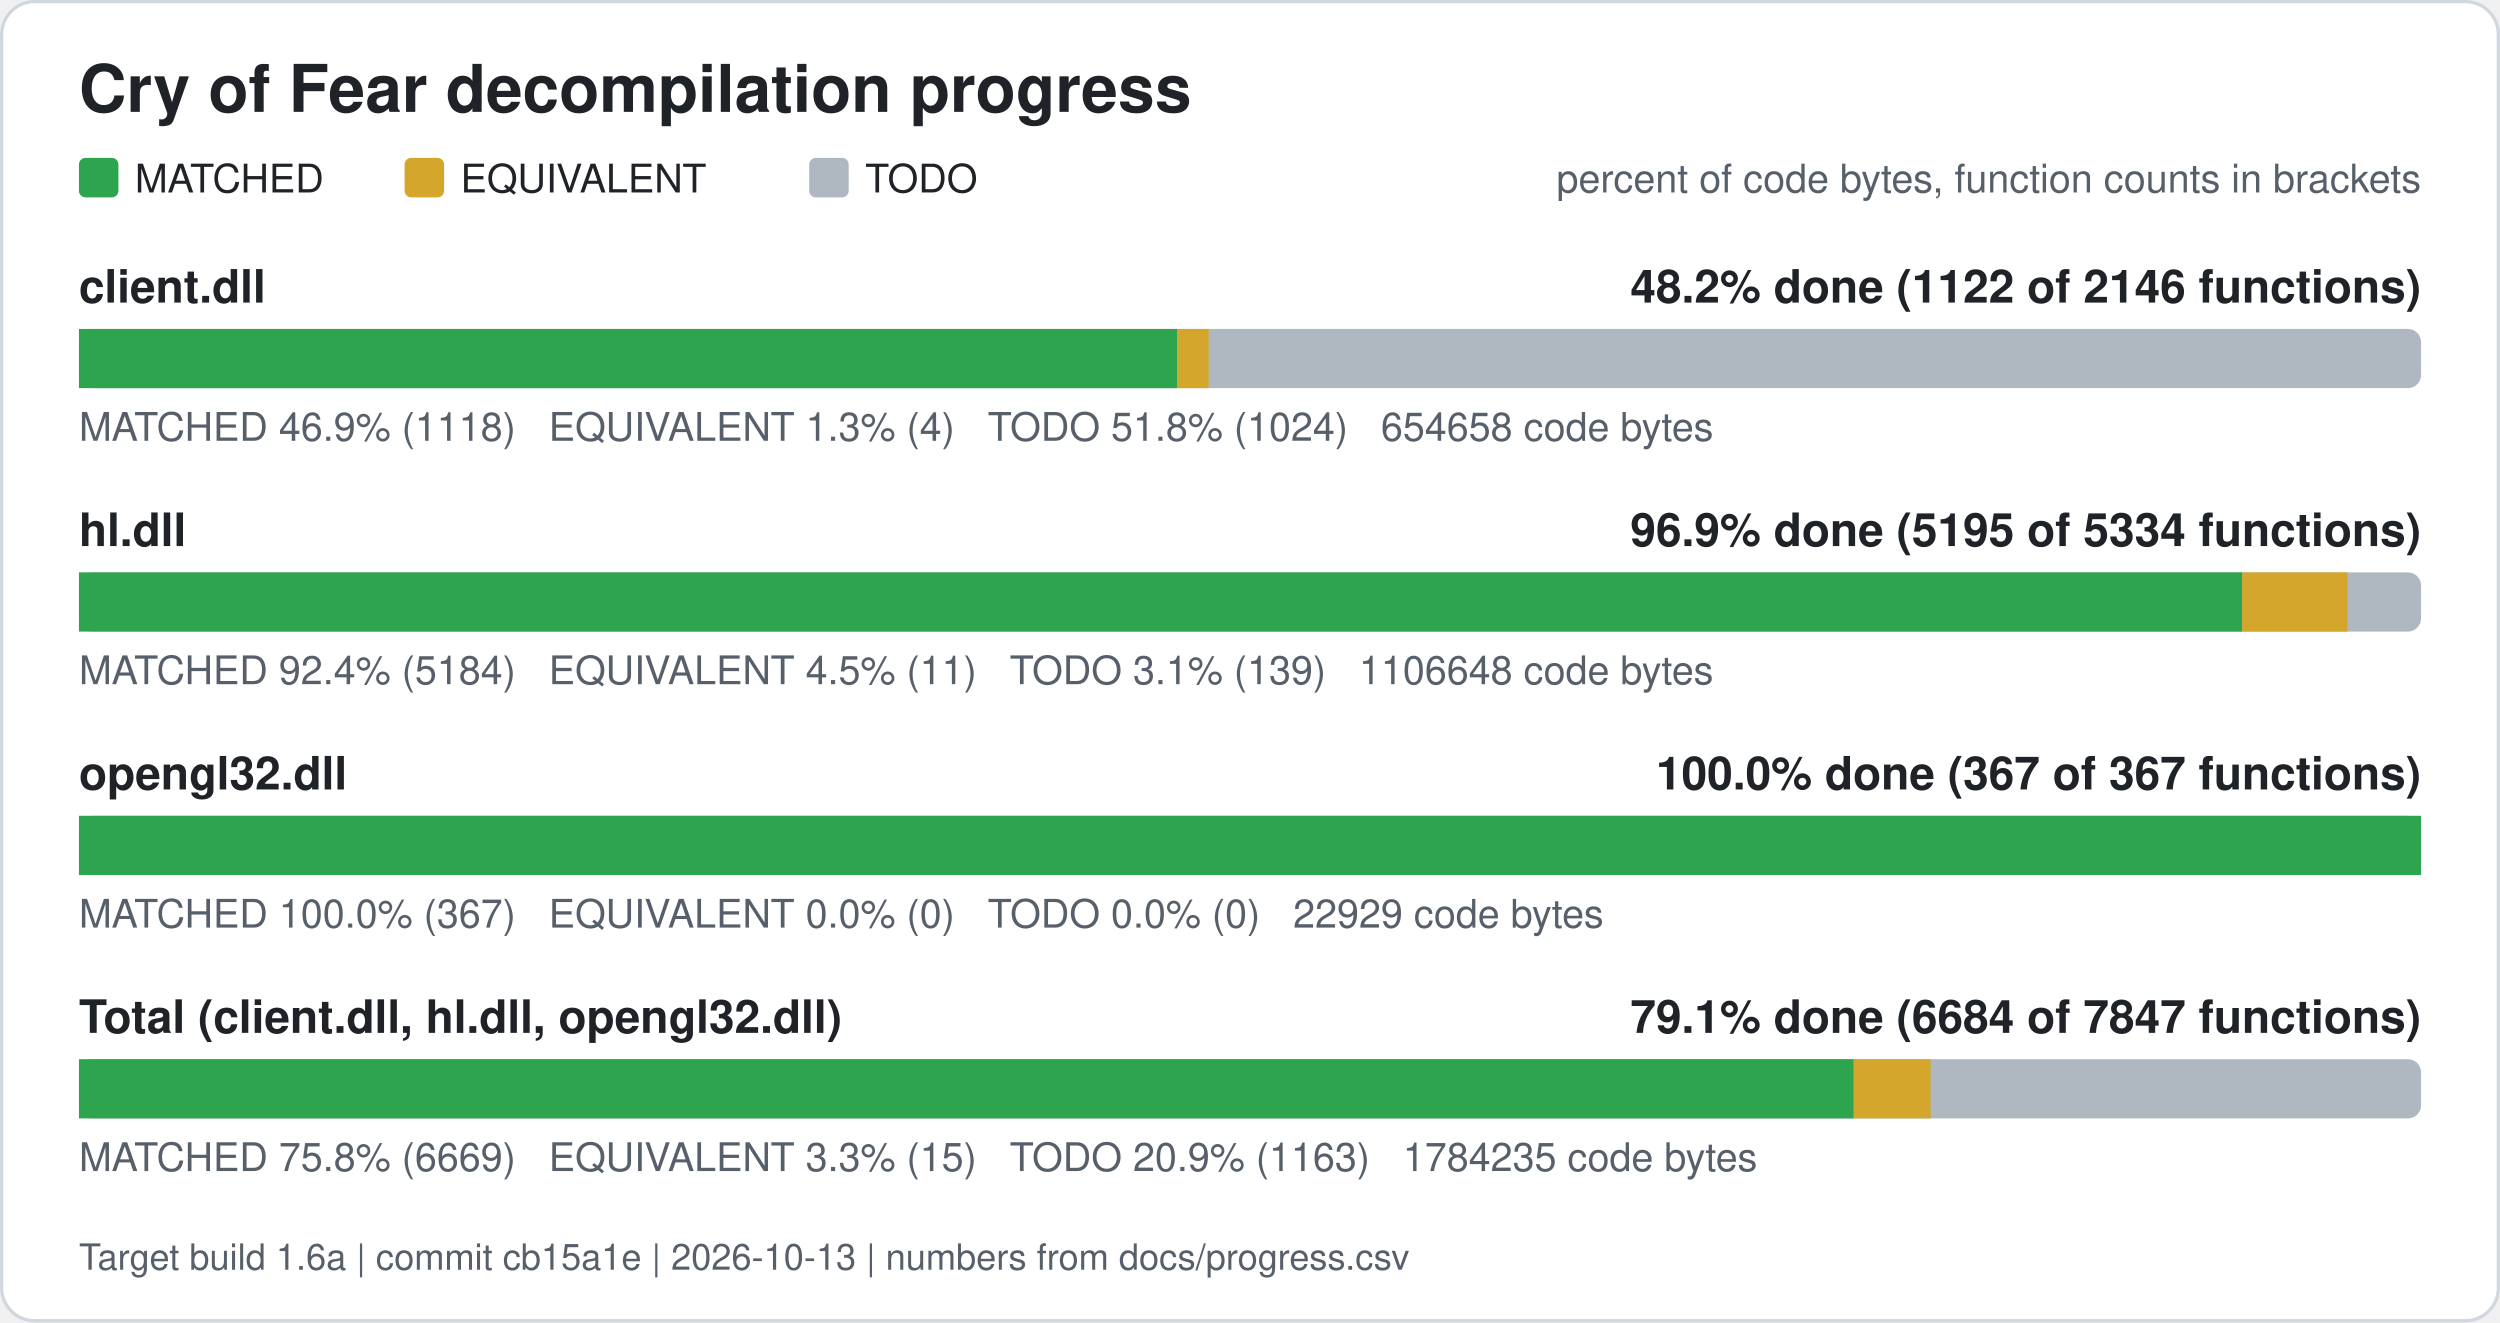
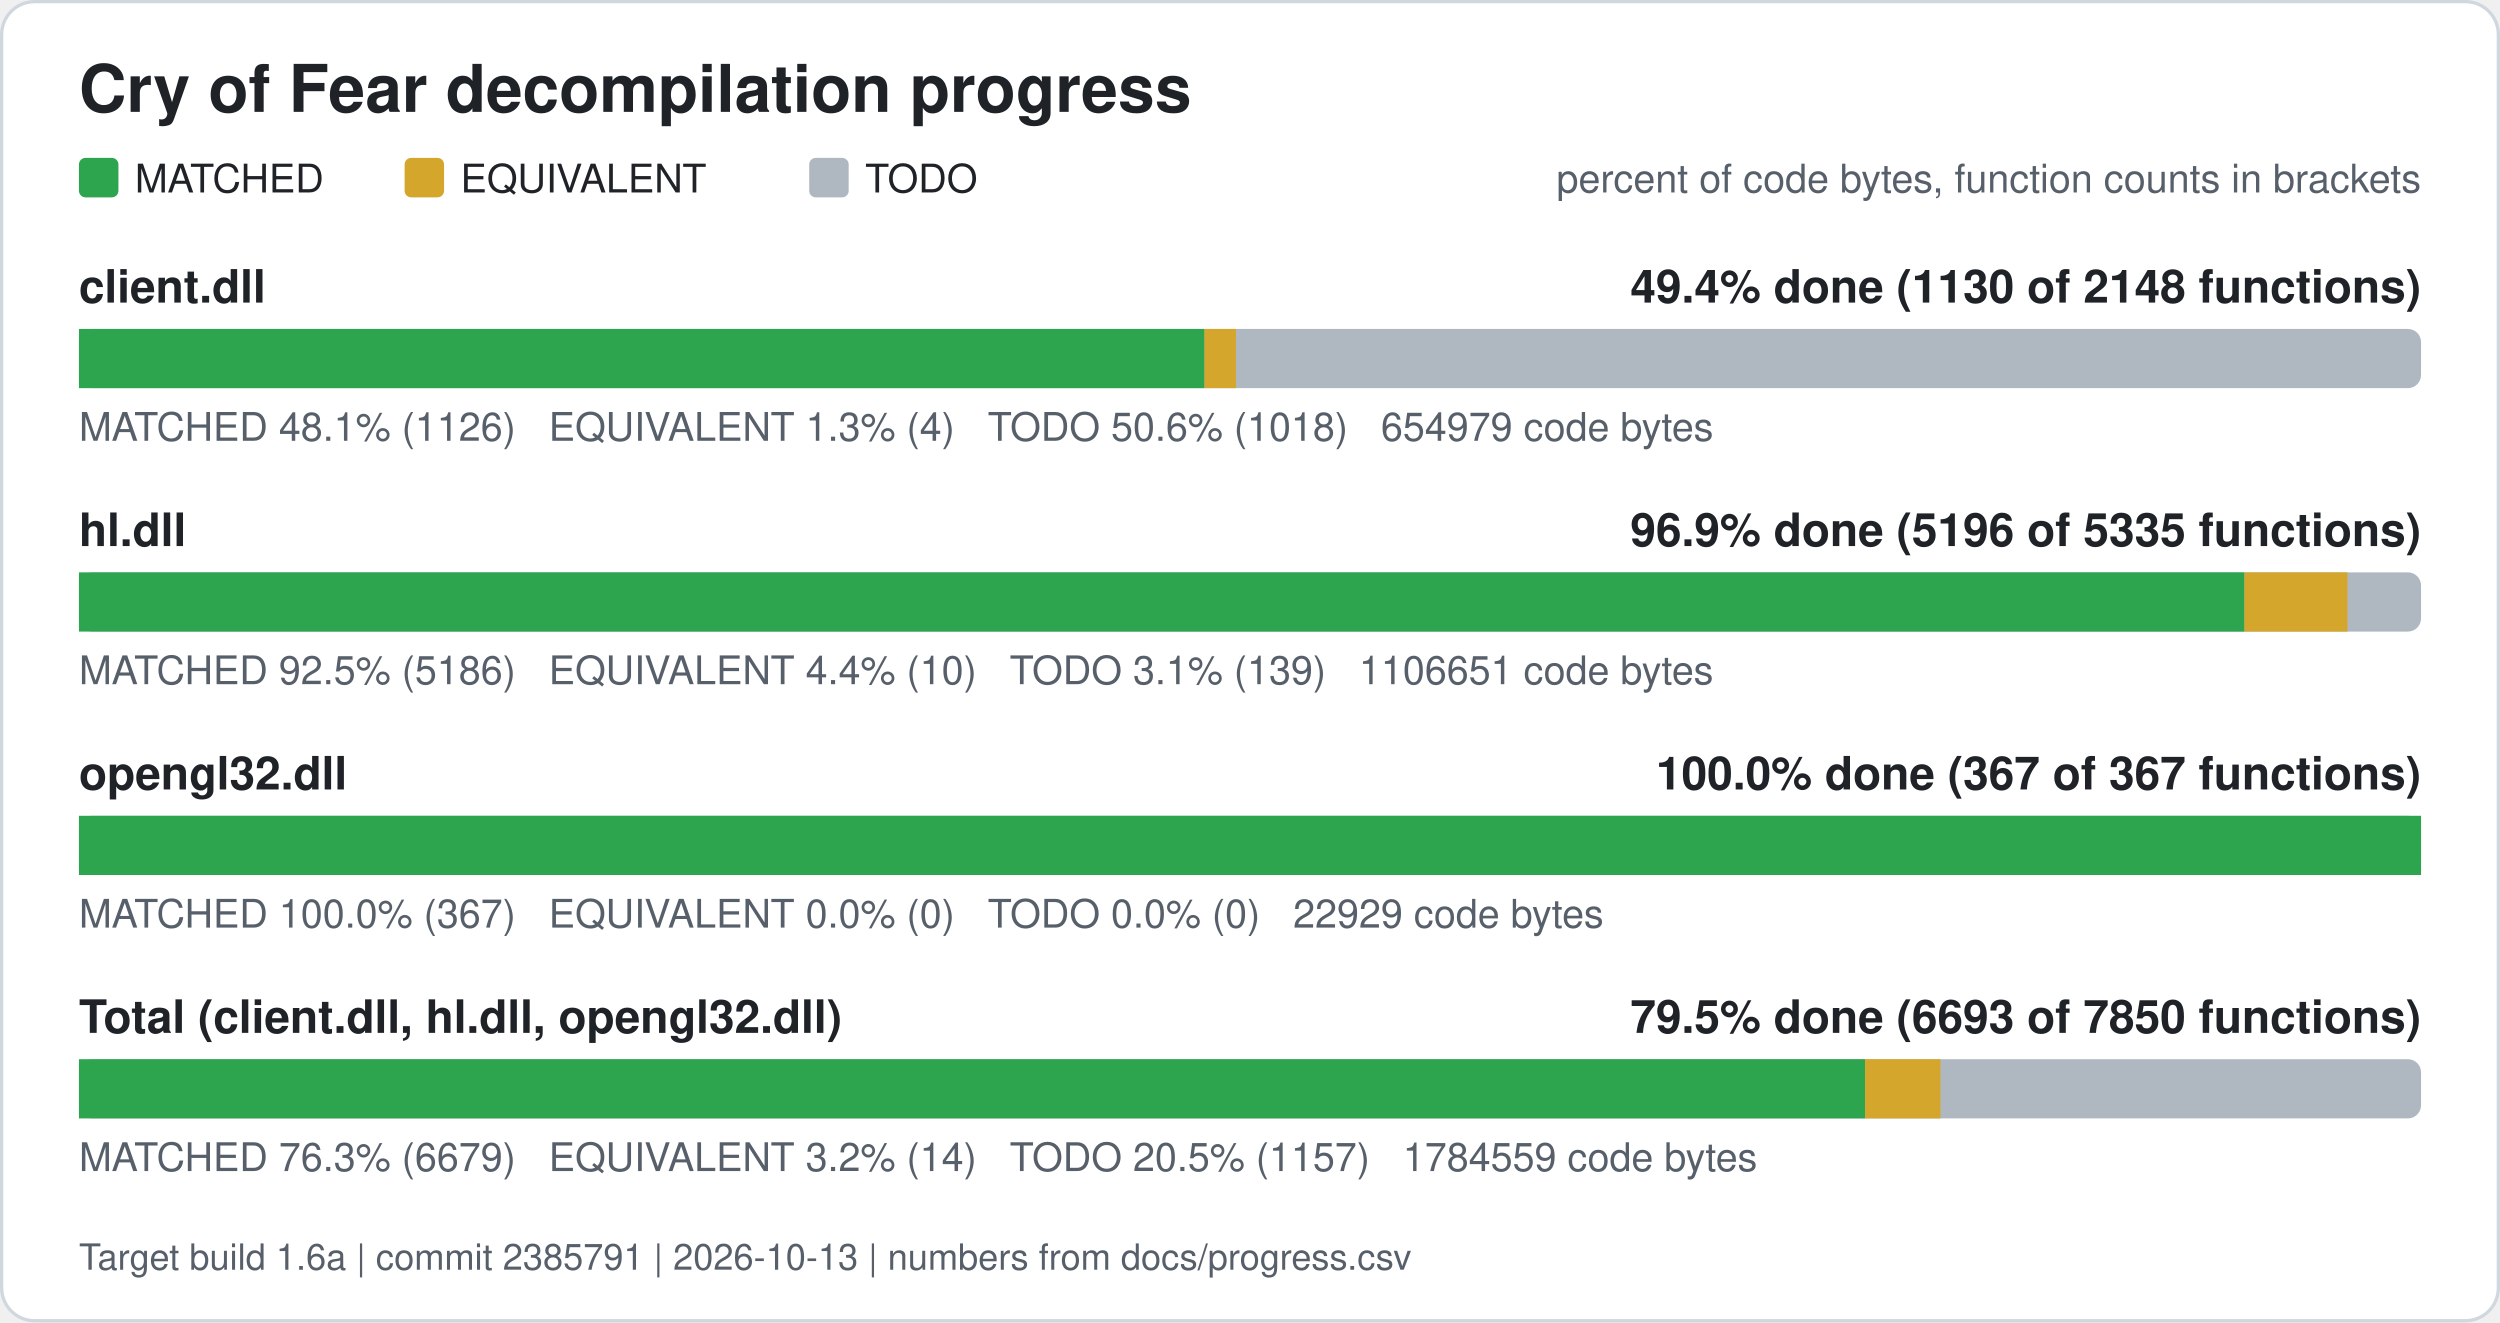
<svg xmlns="http://www.w3.org/2000/svg" width="760" height="402" viewBox="0 0 760 402" role="img" aria-label="Cry of Fear decompilation progress">
  <rect x="0.5" y="0.5" width="759" height="401" rx="10" fill="#ffffff" stroke="#d0d7de" />
  <text x="24" y="34" font-family="Segoe UI, Helvetica, Arial, sans-serif" font-size="20" font-weight="600" fill="#1f2328">Cry of Fear decompilation progress</text>
  <rect x="24" y="48" width="12" height="12" rx="2" fill="#2da44e" />
  <text x="41" y="58.5" font-family="Segoe UI, Helvetica, Arial, sans-serif" font-size="12" fill="#1f2328">MATCHED</text>
  <rect x="123" y="48" width="12" height="12" rx="2" fill="#d4a72c" />
  <text x="140" y="58.5" font-family="Segoe UI, Helvetica, Arial, sans-serif" font-size="12" fill="#1f2328">EQUIVALENT</text>
  <rect x="246" y="48" width="12" height="12" rx="2" fill="#afb8c1" />
  <text x="263" y="58.5" font-family="Segoe UI, Helvetica, Arial, sans-serif" font-size="12" fill="#1f2328">TODO</text>
  <text x="736" y="58.5" font-family="Segoe UI, Helvetica, Arial, sans-serif" font-size="12" fill="#57606a" text-anchor="end">percent of code bytes, function counts in brackets</text>
  <text x="24" y="92" font-family="Segoe UI, Helvetica, Arial, sans-serif" font-size="14" font-weight="600" fill="#1f2328">client.dll</text>
-   <text x="736" y="92" font-family="Segoe UI, Helvetica, Arial, sans-serif" font-size="14" font-weight="600" fill="#1f2328" text-anchor="end">48.2% done (1122 of 2146 functions)</text>
+   <text x="736" y="92" font-family="Segoe UI, Helvetica, Arial, sans-serif" font-size="14" font-weight="600" fill="#1f2328" text-anchor="end">49.4% done (1130 of 2148 functions)</text>
  <rect x="24" y="100" width="712" height="18" rx="4" fill="#afb8c1" />
-   <rect x="24.00" y="100" width="333.86" height="18" fill="#2da44e" />
-   <rect x="357.86" y="100" width="9.58" height="18" fill="#d4a72c" />
-   <text x="24" y="134" font-family="Segoe UI, Helvetica, Arial, sans-serif" font-size="12" fill="#57606a" xml:space="preserve">MATCHED 46.9% (1118)   EQUIVALENT 1.3% (4)   TODO 51.8% (1024)   654658 code bytes</text>
+   <rect x="24.00" y="100" width="342.17" height="18" fill="#2da44e" />
+   <rect x="366.17" y="100" width="9.57" height="18" fill="#d4a72c" />
+   <text x="24" y="134" font-family="Segoe UI, Helvetica, Arial, sans-serif" font-size="12" fill="#57606a" xml:space="preserve">MATCHED 48.1% (1126)   EQUIVALENT 1.3% (4)   TODO 50.6% (1018)   654979 code bytes</text>
  <text x="24" y="166" font-family="Segoe UI, Helvetica, Arial, sans-serif" font-size="14" font-weight="600" fill="#1f2328">hl.dll</text>
-   <text x="736" y="166" font-family="Segoe UI, Helvetica, Arial, sans-serif" font-size="14" font-weight="600" fill="#1f2328" text-anchor="end">96.9% done (5195 of 5334 functions)</text>
+   <text x="736" y="166" font-family="Segoe UI, Helvetica, Arial, sans-serif" font-size="14" font-weight="600" fill="#1f2328" text-anchor="end">96.9% done (5196 of 5335 functions)</text>
  <rect x="24" y="174" width="712" height="18" rx="4" fill="#afb8c1" />
-   <rect x="24.00" y="174" width="657.62" height="18" fill="#2da44e" />
-   <rect x="681.62" y="174" width="32.01" height="18" fill="#d4a72c" />
-   <text x="24" y="208" font-family="Segoe UI, Helvetica, Arial, sans-serif" font-size="12" fill="#57606a" xml:space="preserve">MATCHED 92.4% (5184)   EQUIVALENT 4.5% (11)   TODO 3.1% (139)   1106648 code bytes</text>
+   <rect x="24.00" y="174" width="658.32" height="18" fill="#2da44e" />
+   <rect x="682.32" y="174" width="31.31" height="18" fill="#d4a72c" />
+   <text x="24" y="208" font-family="Segoe UI, Helvetica, Arial, sans-serif" font-size="12" fill="#57606a" xml:space="preserve">MATCHED 92.5% (5186)   EQUIVALENT 4.4% (10)   TODO 3.1% (139)   1106651 code bytes</text>
  <text x="24" y="240" font-family="Segoe UI, Helvetica, Arial, sans-serif" font-size="14" font-weight="600" fill="#1f2328">opengl32.dll</text>
  <text x="736" y="240" font-family="Segoe UI, Helvetica, Arial, sans-serif" font-size="14" font-weight="600" fill="#1f2328" text-anchor="end">100.0% done (367 of 367 functions)</text>
  <rect x="24" y="248" width="712" height="18" rx="4" fill="#afb8c1" />
  <rect x="24.00" y="248" width="712.00" height="18" fill="#2da44e" />
  <text x="24" y="282" font-family="Segoe UI, Helvetica, Arial, sans-serif" font-size="12" fill="#57606a" xml:space="preserve">MATCHED 100.0% (367)   EQUIVALENT 0.0% (0)   TODO 0.0% (0)   22929 code bytes</text>
  <text x="24" y="314" font-family="Segoe UI, Helvetica, Arial, sans-serif" font-size="14" font-weight="600" fill="#1f2328">Total (client.dll, hl.dll, opengl32.dll)</text>
-   <text x="736" y="314" font-family="Segoe UI, Helvetica, Arial, sans-serif" font-size="14" font-weight="600" fill="#1f2328" text-anchor="end">79.1% done (6684 of 7847 functions)</text>
+   <text x="736" y="314" font-family="Segoe UI, Helvetica, Arial, sans-serif" font-size="14" font-weight="600" fill="#1f2328" text-anchor="end">79.5% done (6693 of 7850 functions)</text>
  <rect x="24" y="322" width="712" height="18" rx="4" fill="#afb8c1" />
-   <rect x="24.00" y="322" width="539.53" height="18" fill="#2da44e" />
-   <rect x="563.53" y="322" width="23.37" height="18" fill="#d4a72c" />
-   <text x="24" y="356" font-family="Segoe UI, Helvetica, Arial, sans-serif" font-size="12" fill="#57606a" xml:space="preserve">MATCHED 75.8% (6669)   EQUIVALENT 3.3% (15)   TODO 20.9% (1163)   1784235 code bytes</text>
-   <text x="24" y="386" font-family="Segoe UI, Helvetica, Arial, sans-serif" font-size="11" fill="#57606a">Target build 1.6a | commit cb15a1e | 2026-10-13 | numbers from docs/progress.csv</text>
+   <rect x="24.00" y="322" width="542.98" height="18" fill="#2da44e" />
+   <rect x="566.98" y="322" width="22.93" height="18" fill="#d4a72c" />
+   <text x="24" y="356" font-family="Segoe UI, Helvetica, Arial, sans-serif" font-size="12" fill="#57606a" xml:space="preserve">MATCHED 76.3% (6679)   EQUIVALENT 3.2% (14)   TODO 20.5% (1157)   1784559 code bytes</text>
+   <text x="24" y="386" font-family="Segoe UI, Helvetica, Arial, sans-serif" font-size="11" fill="#57606a">Target build 1.6a | commit 2385791 | 2026-10-13 | numbers from docs/progress.csv</text>
</svg>
